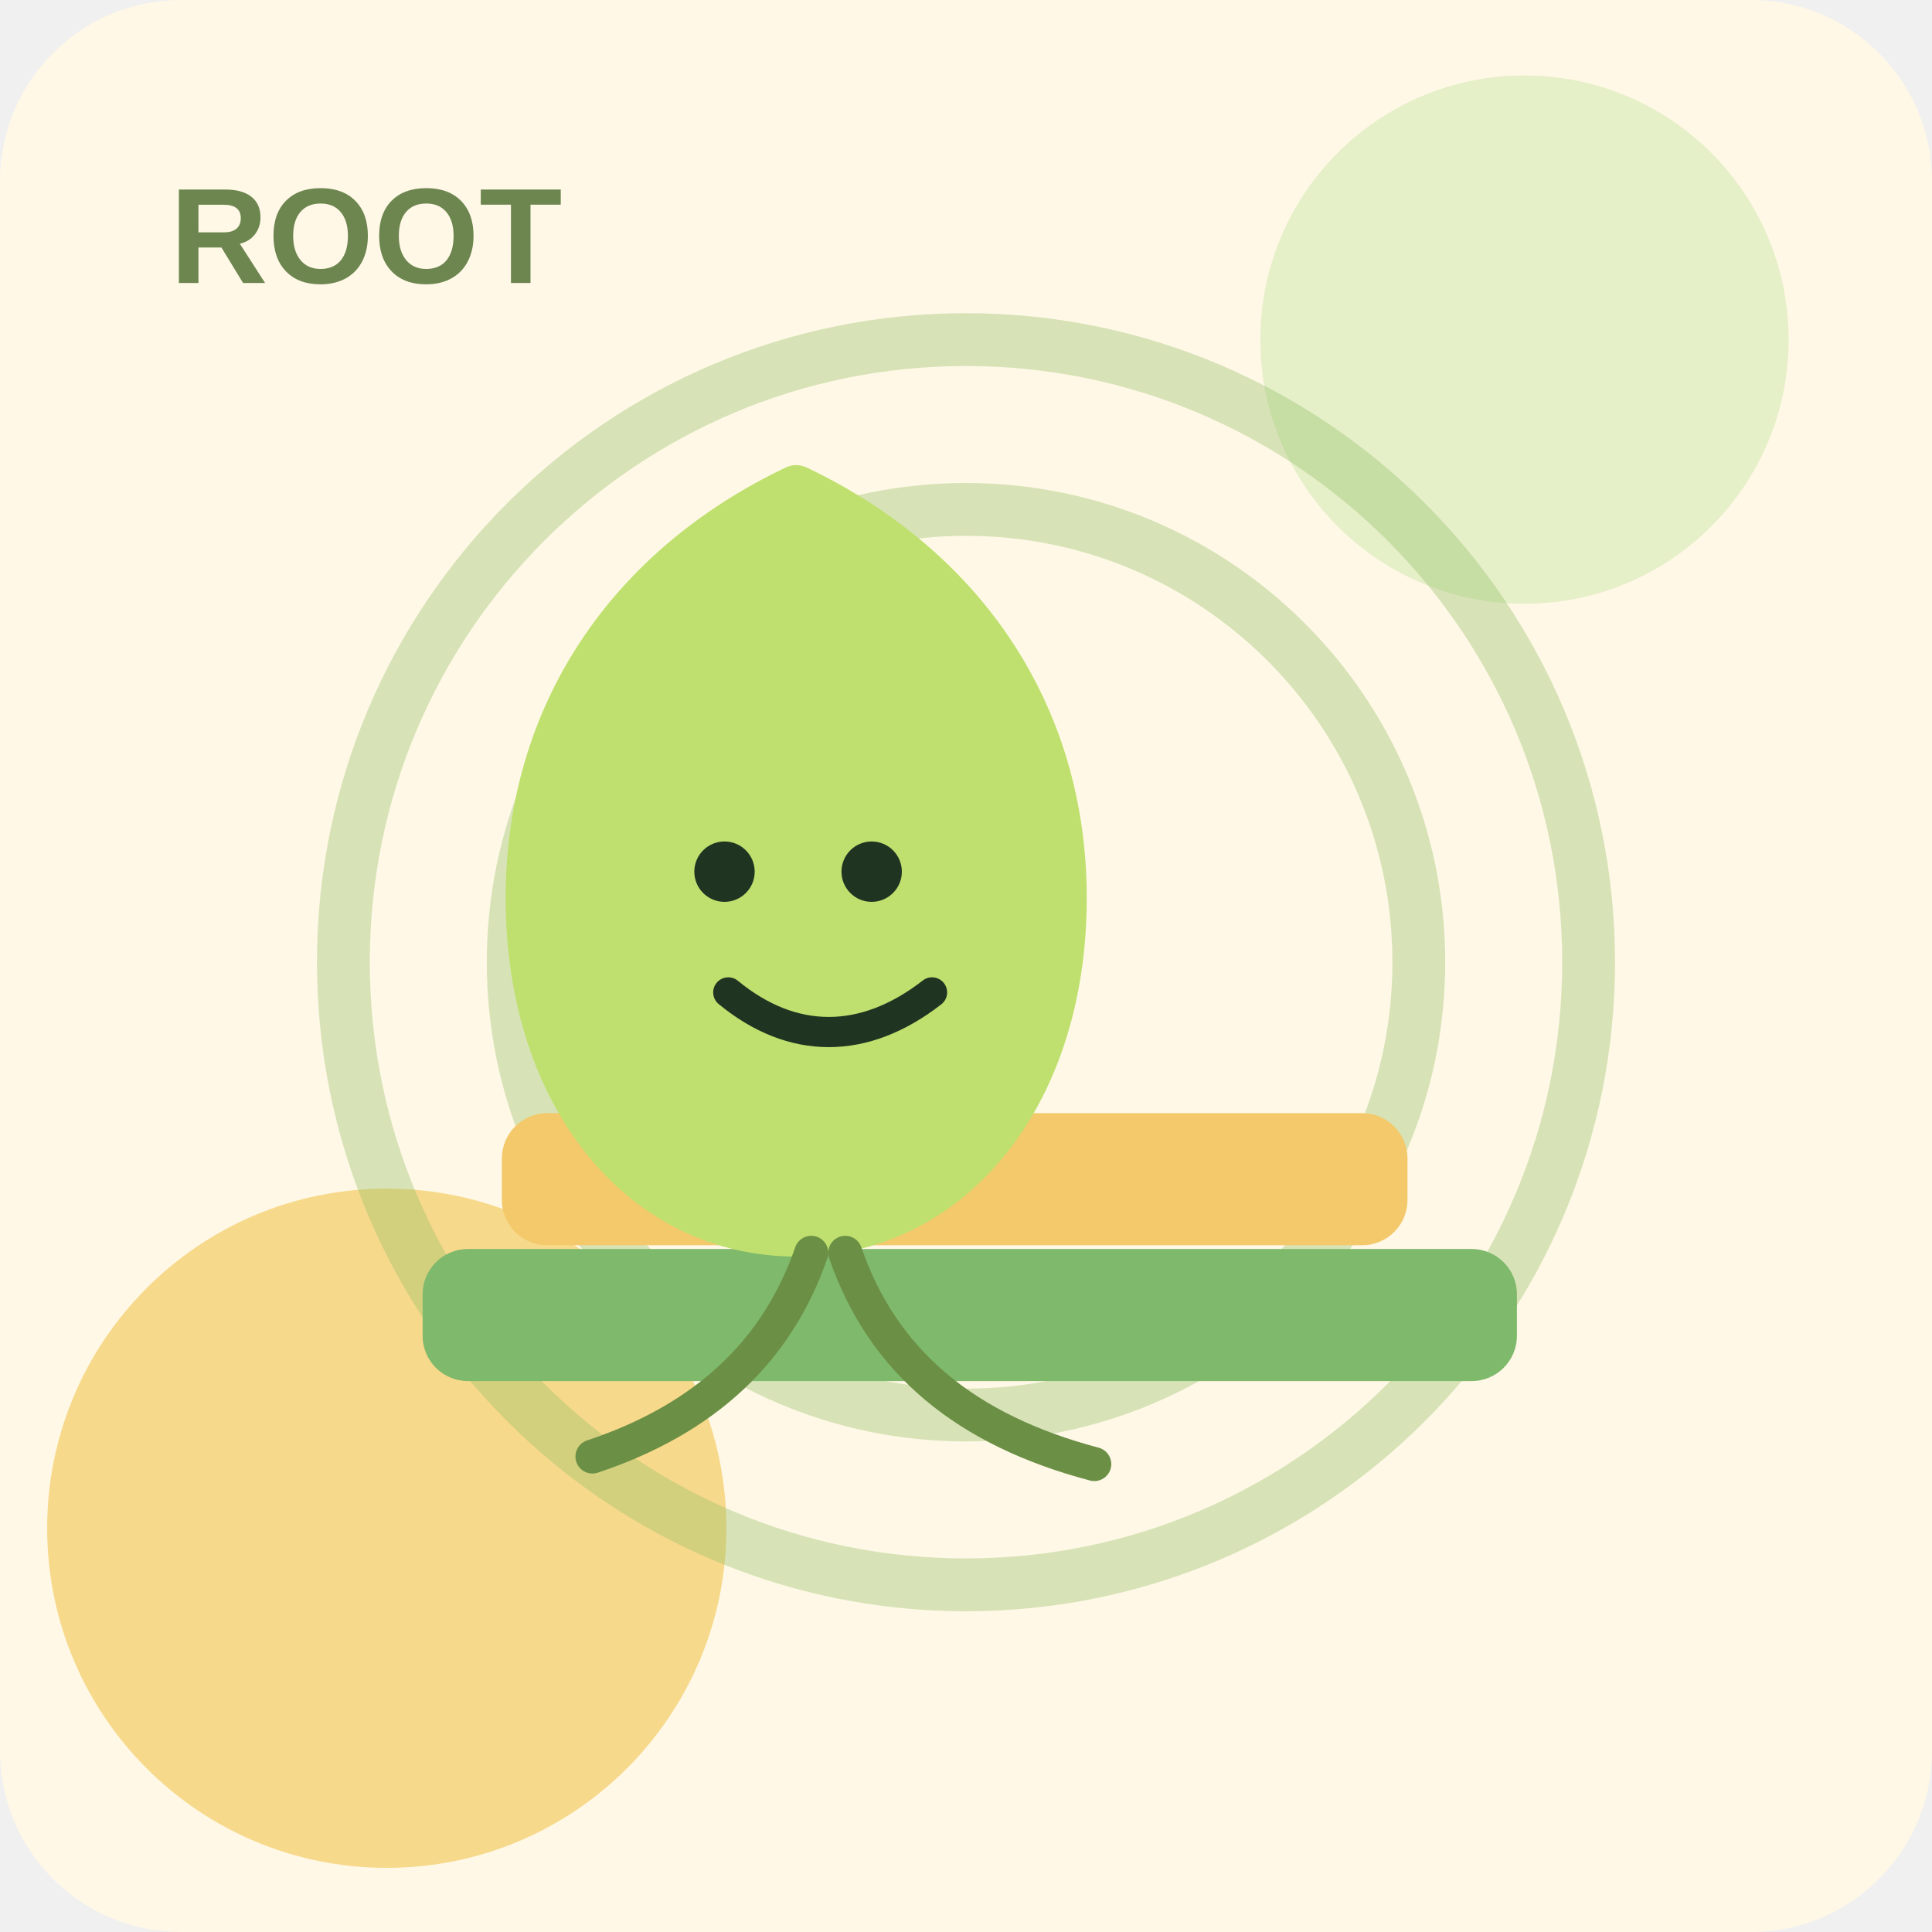
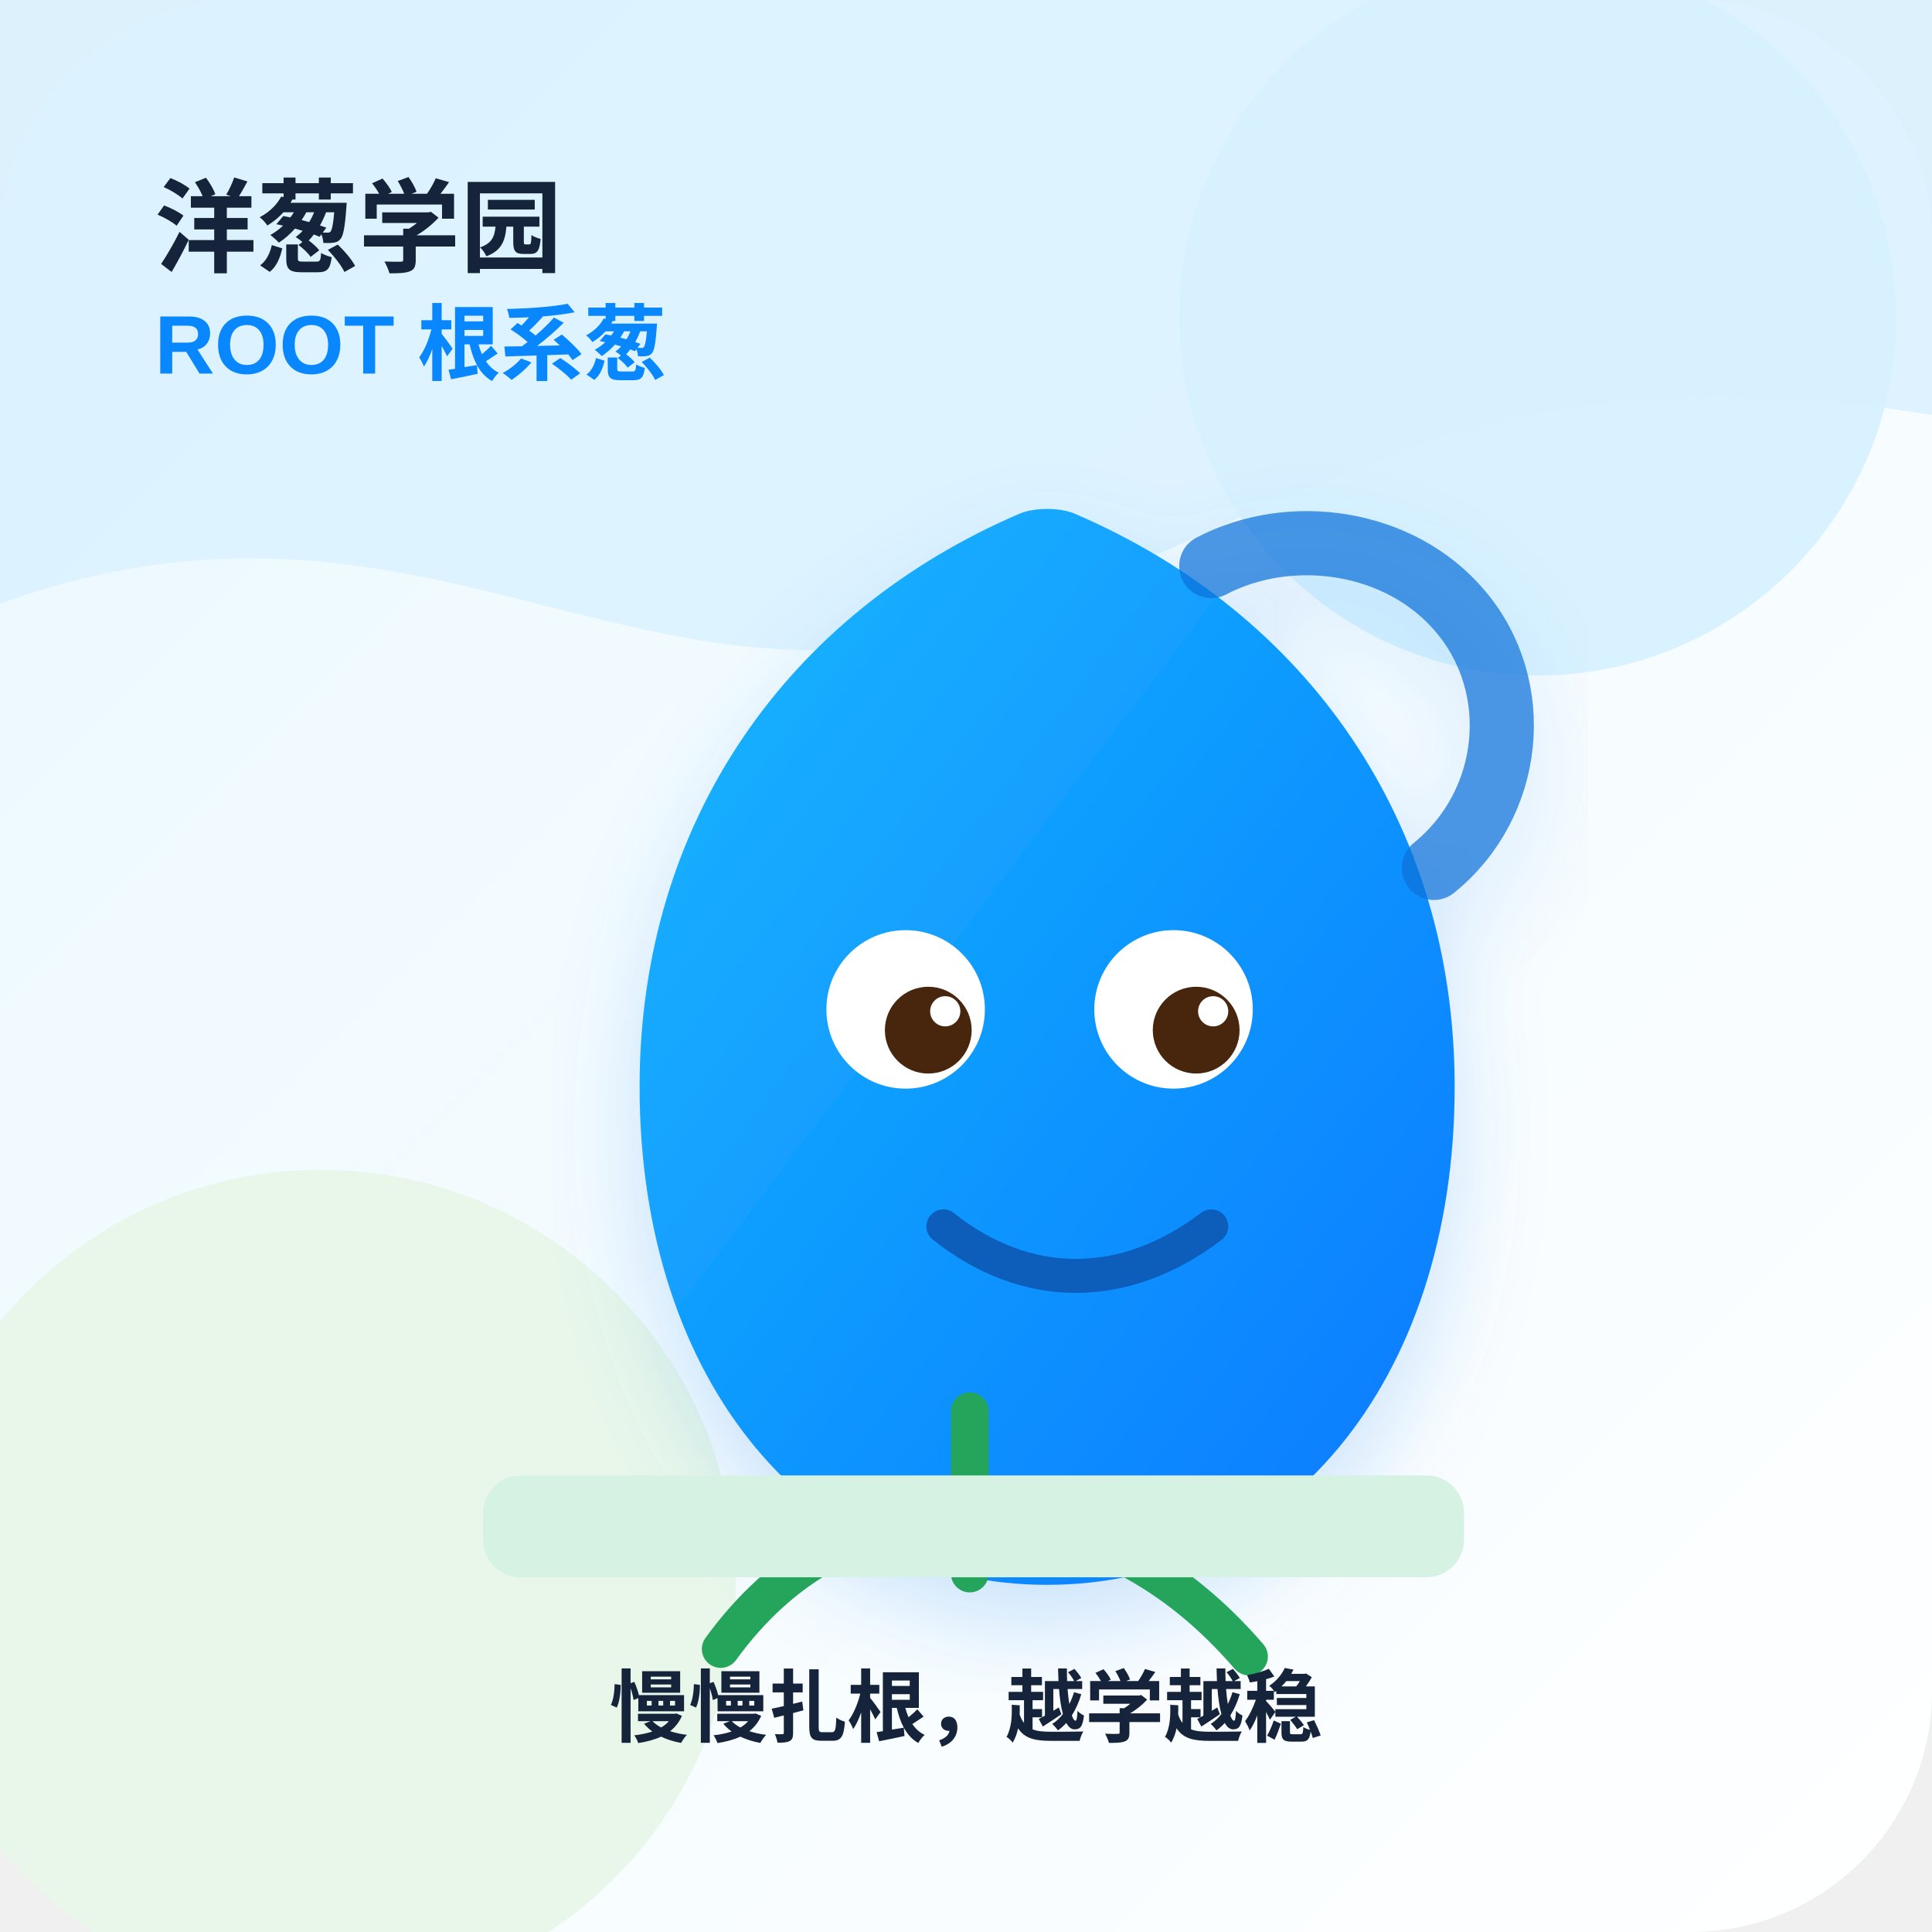
<svg xmlns="http://www.w3.org/2000/svg" viewBox="0 0 1024 1024">
-   <rect width="1024" height="1024" rx="96" fill="#fff8e6" />
-   <circle cx="808" cy="180" r="140" fill="#e5efc8" />
-   <circle cx="205" cy="810" r="180" fill="#f7d98b" />
-   <g fill="none" stroke="#91bd65" stroke-width="28" opacity=".36">
-     <circle cx="512" cy="510" r="330" />
-     <circle cx="512" cy="510" r="240" />
+   <defs>
+     <linearGradient id="bg" x1="0" y1="0" x2="1" y2="1">
+       <stop offset="0" stop-color="#EAF8FF" />
+       <stop offset="1" stop-color="#FFFFFF" />
+     </linearGradient>
+     <linearGradient id="onion" x1="0" y1="0" x2="1" y2="1">
+       <stop offset="0" stop-color="#19B8FF" />
+       <stop offset="1" stop-color="#0678FF" />
+     </linearGradient>
+     <filter id="s">
+       <feDropShadow dx="0" dy="22" stdDeviation="24" flood-color="#0879E9" flood-opacity=".18" />
+     </filter>
+   </defs>
+   <rect width="1024" height="1024" rx="128" fill="url(#bg)" />
+   <circle cx="815" cy="168" r="190" fill="#D8F2FF" />
+   <circle cx="170" cy="840" r="220" fill="#E8F7EA" />
+   <path d="M0 320C220 240 340 390 520 330C700 270 780 180 1024 220V0H0Z" fill="#D8F1FF" opacity=".8" />
+   <text x="82" y="140" font-family="PingFang SC,Microsoft YaHei,Arial" font-size="54" font-weight="900" fill="#15233B">洋葱学园</text>
+   <text x="82" y="198" font-family="Arial" font-size="44" font-weight="900" fill="#0987FF">ROOT 根系葱</text>
+   <g filter="url(#s)">
+     <path d="M399 280c124 53 202 164 202 304 0 157-91 264-216 264S169 741 169 584c0-140 78-251 202-304 8-3 20-3 28 0z" transform="translate(170 -8)" fill="url(#onion)" />
+     <path d="M642 300c42-22 100-14 132 24 34 40 28 102-14 136" fill="none" stroke="#0A72DA" stroke-width="34" stroke-linecap="round" opacity=".72" />
+     <circle cx="480" cy="535" r="42" fill="#fff" />
+     <circle cx="622" cy="535" r="42" fill="#fff" />
+     <circle cx="492" cy="546" r="23" fill="#47270F" />
+     <circle cx="634" cy="546" r="23" fill="#47270F" />
+     <circle cx="501" cy="536" r="8" fill="#fff" />
+     <circle cx="643" cy="536" r="8" fill="#fff" />
+     <path d="M500 650c44 35 96 35 142 0" fill="none" stroke="#075DBB" stroke-width="18" stroke-linecap="round" />
  </g>
-   <rect x="224" y="662" width="580" height="70" rx="24" fill="#7fb96b" />
-   <rect x="266" y="590" width="480" height="70" rx="24" fill="#f3c96b" />
-   <path d="M428 248c92 44 148 126 148 228 0 112-66 190-154 190s-154-78-154-190c0-102 56-184 148-228 4-2 8-2 12 0z" fill="#bfe06e" />
-   <circle cx="384" cy="462" r="16" fill="#203422" />
-   <circle cx="462" cy="462" r="16" fill="#203422" />
-   <path d="M386 526c34 28 72 28 108 0" fill="none" stroke="#203422" stroke-width="16" stroke-linecap="round" />
-   <path d="M430 664c-18 52-56 88-116 108M448 664c20 58 64 94 132 112" stroke="#6b8f45" stroke-width="18" stroke-linecap="round" fill="none" />
-   <text x="90" y="150" font-family="Arial" font-size="72" font-weight="800" fill="#6d8650">ROOT</text>
+   <g stroke="#25A55B" stroke-width="20" stroke-linecap="round" fill="none">
+     <path d="M514 748v86" />
+     <path d="M514 802c-58 4-100 28-132 72" />
+     <path d="M514 802c64 6 110 32 148 76" />
+   </g>
+   <rect x="256" y="782" width="520" height="54" rx="20" fill="#D6F2E3" />
+   <text x="512" y="920" text-anchor="middle" font-family="PingFang SC,Microsoft YaHei,Arial" font-size="42" font-weight="900" fill="#15233B">慢慢扎根，越学越稳</text>
</svg>
